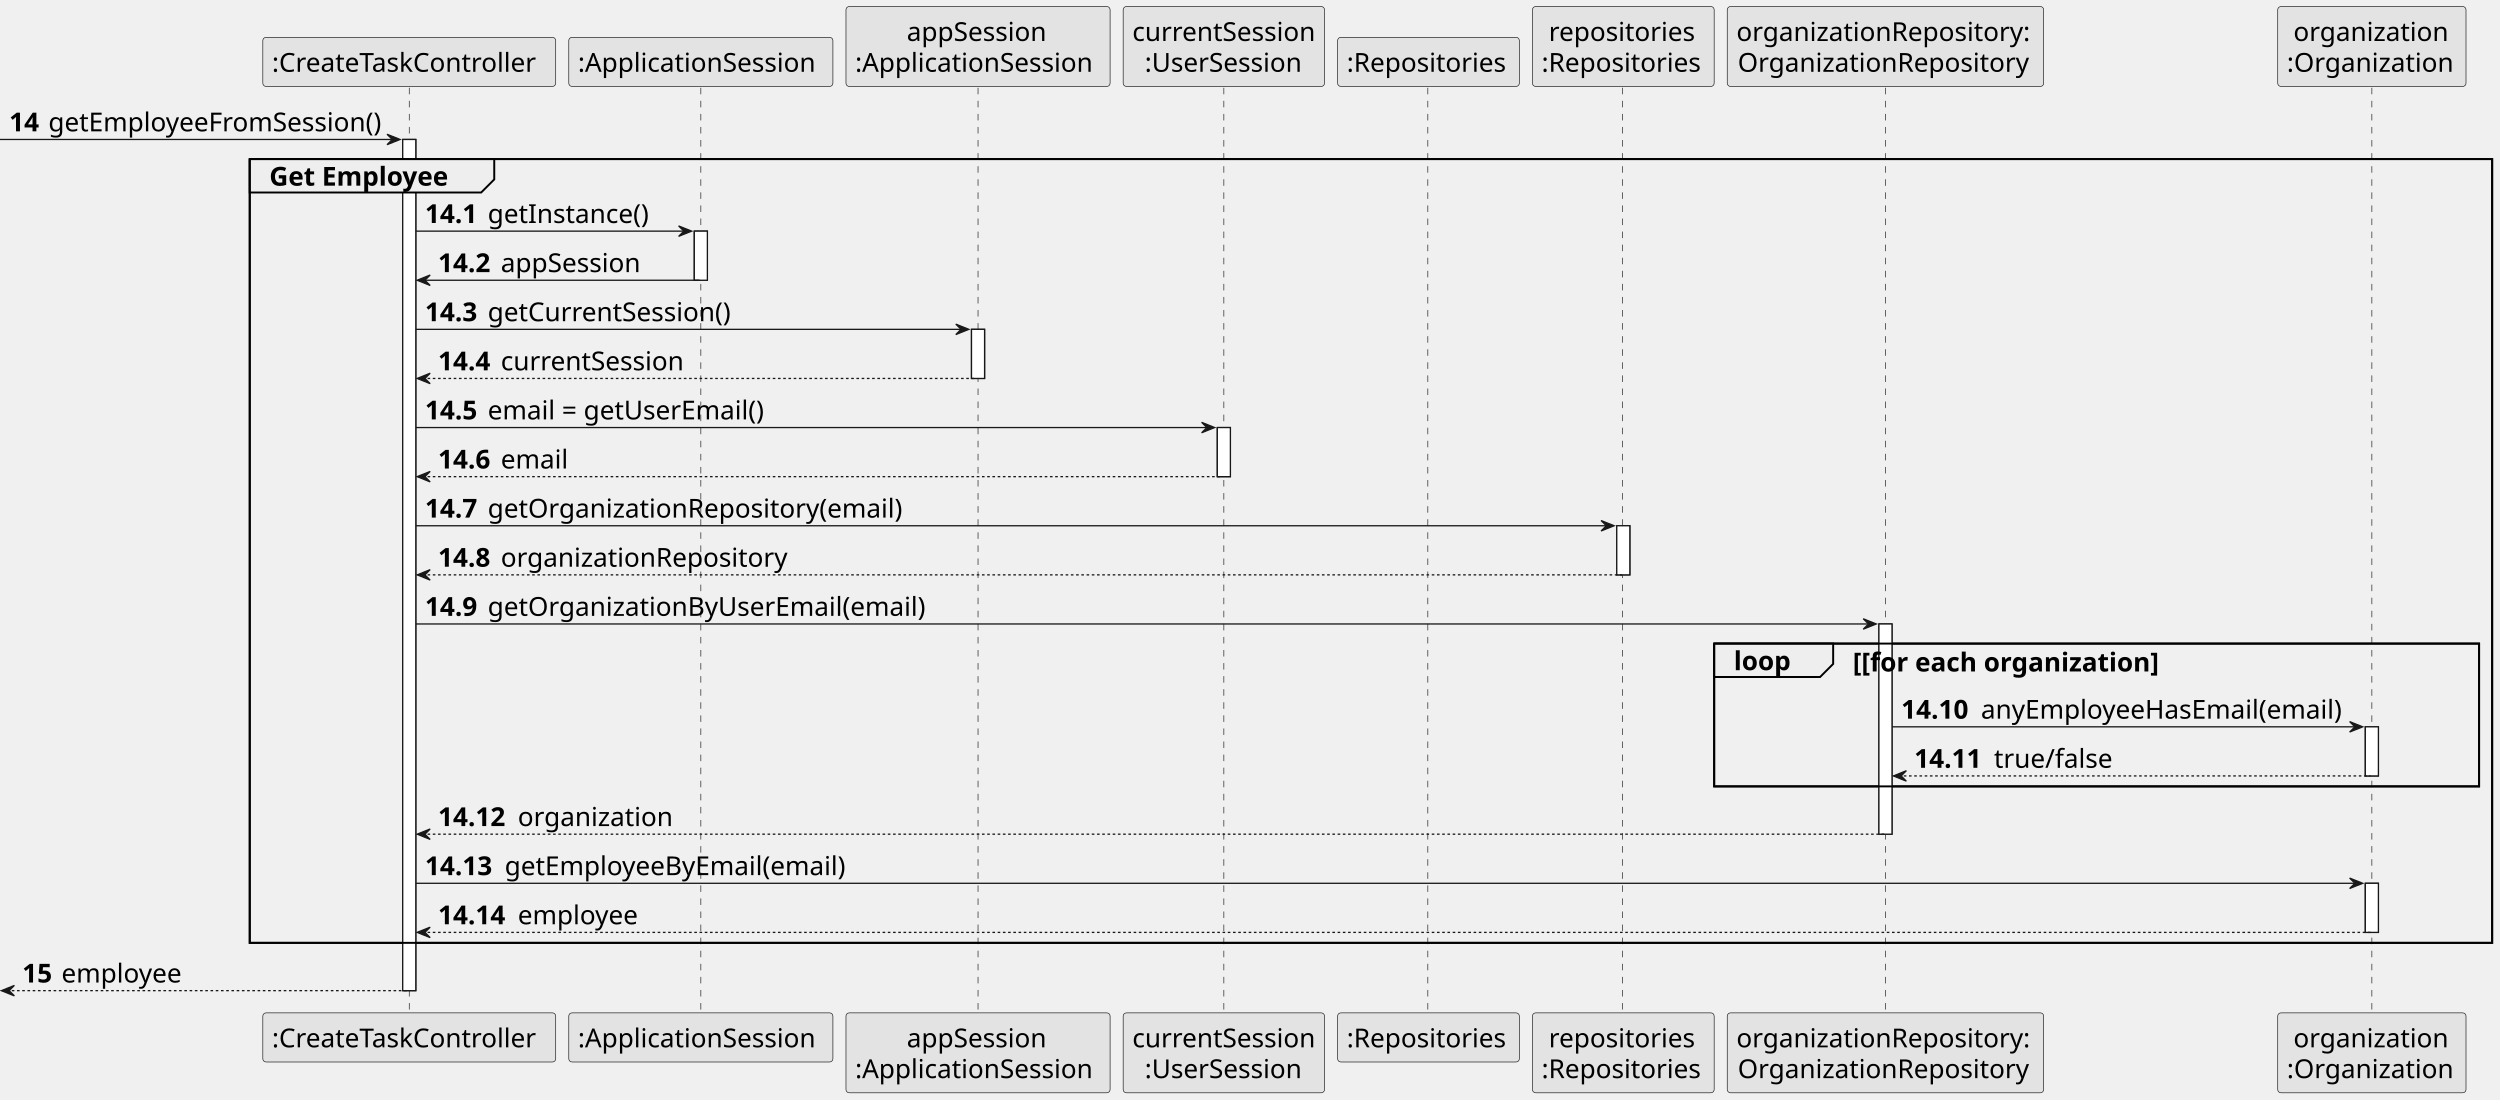
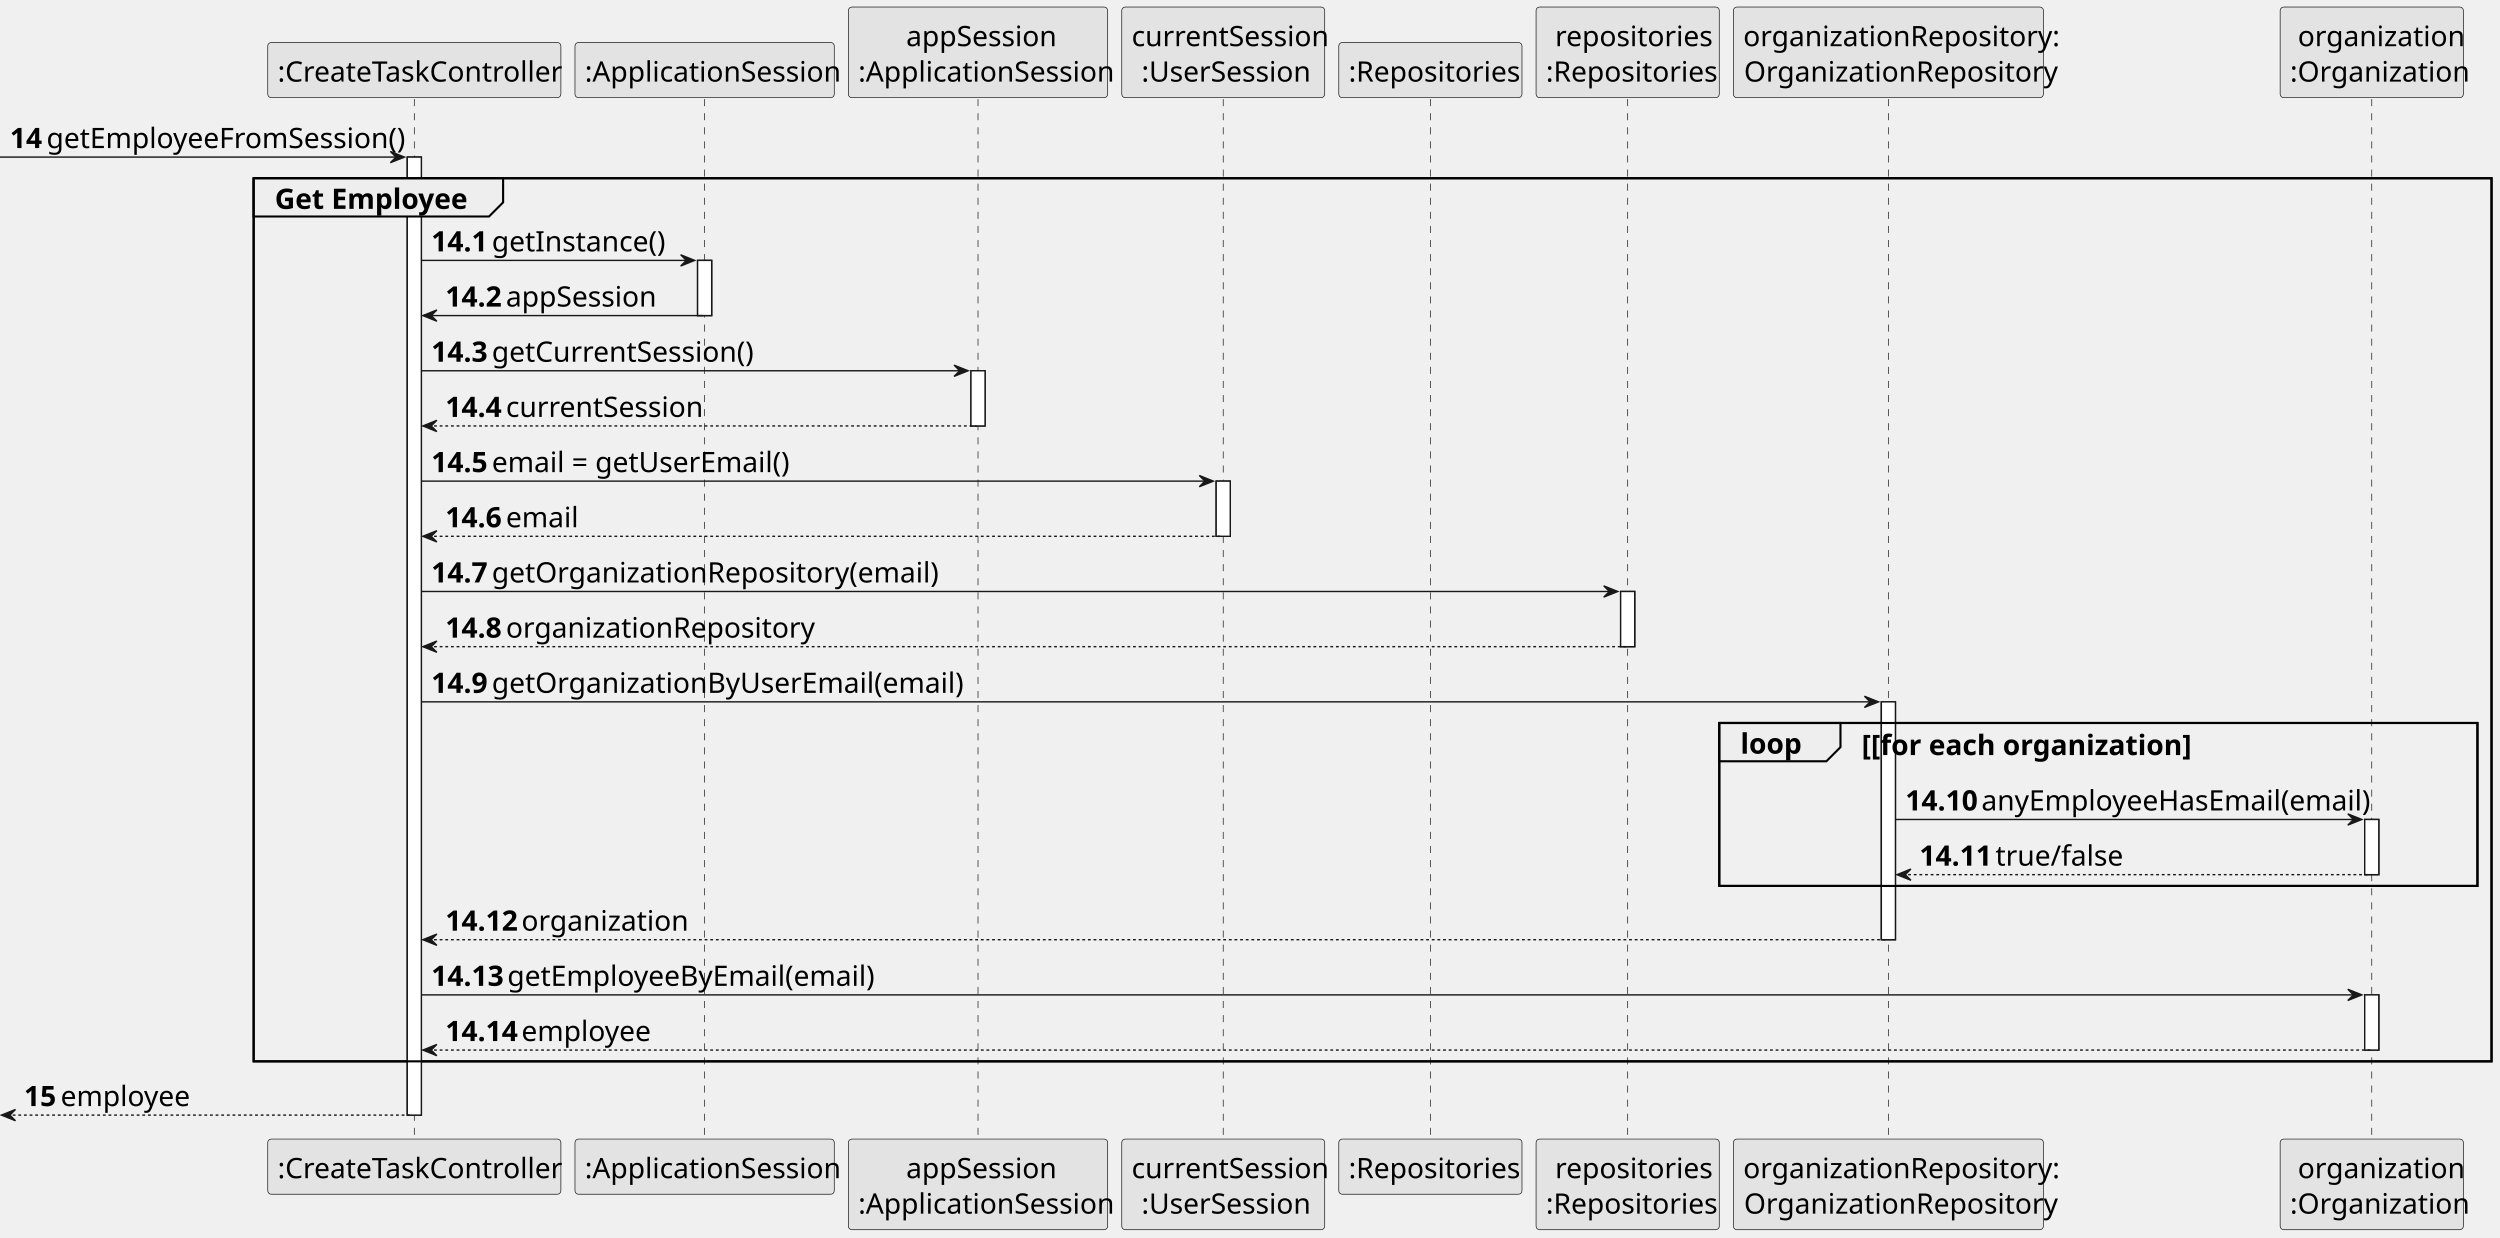
- <svg xmlns="http://www.w3.org/2000/svg" contentStyleType="text/css" height="841px" preserveAspectRatio="none" style="width:1912px;height:841px;background:#FFFFFF;" version="1.1" viewBox="0 0 1912 841" width="1912px" zoomAndPan="magnify">
+ <svg xmlns="http://www.w3.org/2000/svg" contentStyleType="text/css" height="878px" preserveAspectRatio="none" style="width:1774px;height:878px;background:#FFFFFF;" version="1.1" viewBox="0 0 1774 878" width="1774px" zoomAndPan="magnify">
  <defs />
  <g>
-     <rect fill="#FFFFFF" height="650.984" style="stroke:#181818;stroke-width:1.0;" width="10" x="308" y="106.664" />
-     <rect fill="#FFFFFF" height="37.555" style="stroke:#181818;stroke-width:1.0;" width="10" x="531" y="176.773" />
-     <rect fill="#FFFFFF" height="37.555" style="stroke:#181818;stroke-width:1.0;" width="10" x="743" y="251.883" />
-     <rect fill="#FFFFFF" height="37.555" style="stroke:#181818;stroke-width:1.0;" width="10" x="931" y="326.992" />
-     <rect fill="#FFFFFF" height="37.555" style="stroke:#181818;stroke-width:1.0;" width="10" x="1236.5" y="402.102" />
-     <rect fill="#FFFFFF" height="160.773" style="stroke:#181818;stroke-width:1.0;" width="10" x="1437" y="477.211" />
-     <rect fill="#FFFFFF" height="37.555" style="stroke:#181818;stroke-width:1.0;" width="10" x="1809" y="555.875" />
-     <rect fill="#FFFFFF" height="37.555" style="stroke:#181818;stroke-width:1.0;" width="10" x="1809" y="675.539" />
-     <rect fill="none" height="599.43" style="stroke:#000000;stroke-width:1.5;" width="1715" x="191" y="121.664" />
-     <rect fill="none" height="109.219" style="stroke:#000000;stroke-width:1.5;" width="585" x="1311" y="492.211" />
-     <line style="stroke:#181818;stroke-width:0.5;stroke-dasharray:5.0,5.0;" x1="313" x2="313" y1="67.109" y2="775.648" />
-     <line style="stroke:#181818;stroke-width:0.5;stroke-dasharray:5.0,5.0;" x1="536" x2="536" y1="67.109" y2="775.648" />
-     <line style="stroke:#181818;stroke-width:0.5;stroke-dasharray:5.0,5.0;" x1="748" x2="748" y1="67.109" y2="775.648" />
-     <line style="stroke:#181818;stroke-width:0.5;stroke-dasharray:5.0,5.0;" x1="936" x2="936" y1="67.109" y2="775.648" />
-     <line style="stroke:#181818;stroke-width:0.5;stroke-dasharray:5.0,5.0;" x1="1092" x2="1092" y1="67.109" y2="775.648" />
-     <line style="stroke:#181818;stroke-width:0.5;stroke-dasharray:5.0,5.0;" x1="1241" x2="1241" y1="67.109" y2="775.648" />
-     <line style="stroke:#181818;stroke-width:0.5;stroke-dasharray:5.0,5.0;" x1="1442" x2="1442" y1="67.109" y2="775.648" />
-     <line style="stroke:#181818;stroke-width:0.5;stroke-dasharray:5.0,5.0;" x1="1814" x2="1814" y1="67.109" y2="775.648" />
-     <rect fill="#E3E3E3" height="37.555" rx="2.5" ry="2.5" style="stroke:#181818;stroke-width:0.5;" width="224" x="201" y="28.555" />
-     <text fill="#000000" font-family="sans-serif" font-size="20" lengthAdjust="spacing" textLength="210" x="208" y="54.891">:CreateTaskController</text>
-     <rect fill="#E3E3E3" height="37.555" rx="2.5" ry="2.5" style="stroke:#181818;stroke-width:0.5;" width="224" x="201" y="774.648" />
-     <text fill="#000000" font-family="sans-serif" font-size="20" lengthAdjust="spacing" textLength="210" x="208" y="800.984">:CreateTaskController</text>
-     <rect fill="#E3E3E3" height="37.555" rx="2.5" ry="2.5" style="stroke:#181818;stroke-width:0.5;" width="202" x="435" y="28.555" />
-     <text fill="#000000" font-family="sans-serif" font-size="20" lengthAdjust="spacing" textLength="188" x="442" y="54.891">:ApplicationSession</text>
-     <rect fill="#E3E3E3" height="37.555" rx="2.5" ry="2.5" style="stroke:#181818;stroke-width:0.5;" width="202" x="435" y="774.648" />
-     <text fill="#000000" font-family="sans-serif" font-size="20" lengthAdjust="spacing" textLength="188" x="442" y="800.984">:ApplicationSession</text>
-     <rect fill="#E3E3E3" height="61.109" rx="2.5" ry="2.5" style="stroke:#181818;stroke-width:0.5;" width="202" x="647" y="5" />
-     <text fill="#000000" font-family="sans-serif" font-size="20" lengthAdjust="spacing" textLength="109" x="693.5" y="31.336">appSession</text>
-     <text fill="#000000" font-family="sans-serif" font-size="20" lengthAdjust="spacing" textLength="188" x="654" y="54.891">:ApplicationSession</text>
-     <rect fill="#E3E3E3" height="61.109" rx="2.5" ry="2.5" style="stroke:#181818;stroke-width:0.5;" width="202" x="647" y="774.648" />
-     <text fill="#000000" font-family="sans-serif" font-size="20" lengthAdjust="spacing" textLength="109" x="693.5" y="800.984">appSession</text>
-     <text fill="#000000" font-family="sans-serif" font-size="20" lengthAdjust="spacing" textLength="188" x="654" y="824.539">:ApplicationSession</text>
-     <rect fill="#E3E3E3" height="61.109" rx="2.5" ry="2.5" style="stroke:#181818;stroke-width:0.5;" width="154" x="859" y="5" />
-     <text fill="#000000" font-family="sans-serif" font-size="20" lengthAdjust="spacing" textLength="140" x="866" y="31.336">currentSession</text>
-     <text fill="#000000" font-family="sans-serif" font-size="20" lengthAdjust="spacing" textLength="121" x="875.5" y="54.891">:UserSession</text>
-     <rect fill="#E3E3E3" height="61.109" rx="2.5" ry="2.5" style="stroke:#181818;stroke-width:0.5;" width="154" x="859" y="774.648" />
-     <text fill="#000000" font-family="sans-serif" font-size="20" lengthAdjust="spacing" textLength="140" x="866" y="800.984">currentSession</text>
-     <text fill="#000000" font-family="sans-serif" font-size="20" lengthAdjust="spacing" textLength="121" x="875.5" y="824.539">:UserSession</text>
-     <rect fill="#E3E3E3" height="37.555" rx="2.5" ry="2.5" style="stroke:#181818;stroke-width:0.5;" width="139" x="1023" y="28.555" />
-     <text fill="#000000" font-family="sans-serif" font-size="20" lengthAdjust="spacing" textLength="125" x="1030" y="54.891">:Repositories</text>
-     <rect fill="#E3E3E3" height="37.555" rx="2.5" ry="2.5" style="stroke:#181818;stroke-width:0.5;" width="139" x="1023" y="774.648" />
-     <text fill="#000000" font-family="sans-serif" font-size="20" lengthAdjust="spacing" textLength="125" x="1030" y="800.984">:Repositories</text>
-     <rect fill="#E3E3E3" height="61.109" rx="2.5" ry="2.5" style="stroke:#181818;stroke-width:0.5;" width="139" x="1172" y="5" />
-     <text fill="#000000" font-family="sans-serif" font-size="20" lengthAdjust="spacing" textLength="114" x="1184.5" y="31.336">repositories</text>
-     <text fill="#000000" font-family="sans-serif" font-size="20" lengthAdjust="spacing" textLength="125" x="1179" y="54.891">:Repositories</text>
-     <rect fill="#E3E3E3" height="61.109" rx="2.5" ry="2.5" style="stroke:#181818;stroke-width:0.5;" width="139" x="1172" y="774.648" />
-     <text fill="#000000" font-family="sans-serif" font-size="20" lengthAdjust="spacing" textLength="114" x="1184.5" y="800.984">repositories</text>
-     <text fill="#000000" font-family="sans-serif" font-size="20" lengthAdjust="spacing" textLength="125" x="1179" y="824.539">:Repositories</text>
-     <rect fill="#E3E3E3" height="61.109" rx="2.5" ry="2.5" style="stroke:#181818;stroke-width:0.5;" width="242" x="1321" y="5" />
-     <text fill="#000000" font-family="sans-serif" font-size="20" lengthAdjust="spacing" textLength="228" x="1328" y="31.336">organizationRepository:</text>
-     <text fill="#000000" font-family="sans-serif" font-size="20" lengthAdjust="spacing" textLength="226" x="1329" y="54.891">OrganizationRepository</text>
-     <rect fill="#E3E3E3" height="61.109" rx="2.5" ry="2.5" style="stroke:#181818;stroke-width:0.5;" width="242" x="1321" y="774.648" />
-     <text fill="#000000" font-family="sans-serif" font-size="20" lengthAdjust="spacing" textLength="228" x="1328" y="800.984">organizationRepository:</text>
-     <text fill="#000000" font-family="sans-serif" font-size="20" lengthAdjust="spacing" textLength="226" x="1329" y="824.539">OrganizationRepository</text>
-     <rect fill="#E3E3E3" height="61.109" rx="2.5" ry="2.5" style="stroke:#181818;stroke-width:0.5;" width="144" x="1742" y="5" />
-     <text fill="#000000" font-family="sans-serif" font-size="20" lengthAdjust="spacing" textLength="120" x="1754" y="31.336">organization</text>
-     <text fill="#000000" font-family="sans-serif" font-size="20" lengthAdjust="spacing" textLength="130" x="1749" y="54.891">:Organization</text>
-     <rect fill="#E3E3E3" height="61.109" rx="2.5" ry="2.5" style="stroke:#181818;stroke-width:0.5;" width="144" x="1742" y="774.648" />
-     <text fill="#000000" font-family="sans-serif" font-size="20" lengthAdjust="spacing" textLength="120" x="1754" y="800.984">organization</text>
-     <text fill="#000000" font-family="sans-serif" font-size="20" lengthAdjust="spacing" textLength="130" x="1749" y="824.539">:Organization</text>
-     <rect fill="#FFFFFF" height="650.984" style="stroke:#181818;stroke-width:1.0;" width="10" x="308" y="106.664" />
-     <rect fill="#FFFFFF" height="37.555" style="stroke:#181818;stroke-width:1.0;" width="10" x="531" y="176.773" />
-     <rect fill="#FFFFFF" height="37.555" style="stroke:#181818;stroke-width:1.0;" width="10" x="743" y="251.883" />
-     <rect fill="#FFFFFF" height="37.555" style="stroke:#181818;stroke-width:1.0;" width="10" x="931" y="326.992" />
-     <rect fill="#FFFFFF" height="37.555" style="stroke:#181818;stroke-width:1.0;" width="10" x="1236.5" y="402.102" />
-     <rect fill="#FFFFFF" height="160.773" style="stroke:#181818;stroke-width:1.0;" width="10" x="1437" y="477.211" />
-     <rect fill="#FFFFFF" height="37.555" style="stroke:#181818;stroke-width:1.0;" width="10" x="1809" y="555.875" />
-     <rect fill="#FFFFFF" height="37.555" style="stroke:#181818;stroke-width:1.0;" width="10" x="1809" y="675.539" />
-     <polygon fill="#181818" points="296,102.664,306,106.664,296,110.664,300,106.664" style="stroke:#181818;stroke-width:1.0;" />
-     <line style="stroke:#181818;stroke-width:1.0;" x1="0" x2="302" y1="106.664" y2="106.664" />
-     <text fill="#000000" font-family="sans-serif" font-size="20" font-weight="bold" lengthAdjust="spacing" textLength="26" x="7" y="100.445">14</text>
-     <text fill="#000000" font-family="sans-serif" font-size="20" lengthAdjust="spacing" textLength="259" x="37" y="100.445">getEmployeeFromSession()</text>
-     <path d="M191,121.664 L378,121.664 L378,137.219 L368,147.219 L191,147.219 L191,121.664 " fill="#EEEEEE" style="stroke:#000000;stroke-width:1.5;" />
-     <rect fill="none" height="599.43" style="stroke:#000000;stroke-width:1.5;" width="1715" x="191" y="121.664" />
-     <text fill="#000000" font-family="sans-serif" font-size="20" font-weight="bold" lengthAdjust="spacing" textLength="142" x="206" y="142">Get Employee</text>
-     <polygon fill="#181818" points="519,172.773,529,176.773,519,180.773,523,176.773" style="stroke:#181818;stroke-width:1.0;" />
-     <line style="stroke:#181818;stroke-width:1.0;" x1="318" x2="525" y1="176.773" y2="176.773" />
-     <text fill="#000000" font-family="sans-serif" font-size="20" font-weight="bold" lengthAdjust="spacing" textLength="44" x="325" y="170.555">14.1</text>
-     <text fill="#000000" font-family="sans-serif" font-size="20" lengthAdjust="spacing" textLength="123" x="373" y="170.555">getInstance()</text>
-     <polygon fill="#181818" points="329,210.328,319,214.328,329,218.328,325,214.328" style="stroke:#181818;stroke-width:1.0;" />
-     <line style="stroke:#181818;stroke-width:1.0;" x1="323" x2="535" y1="214.328" y2="214.328" />
-     <text fill="#000000" font-family="sans-serif" font-size="20" font-weight="bold" lengthAdjust="spacing" textLength="44" x="335" y="208.109">14.2</text>
-     <text fill="#000000" font-family="sans-serif" font-size="20" lengthAdjust="spacing" textLength="109" x="383" y="208.109">appSession</text>
-     <polygon fill="#181818" points="731,247.883,741,251.883,731,255.883,735,251.883" style="stroke:#181818;stroke-width:1.0;" />
-     <line style="stroke:#181818;stroke-width:1.0;" x1="318" x2="737" y1="251.883" y2="251.883" />
-     <text fill="#000000" font-family="sans-serif" font-size="20" font-weight="bold" lengthAdjust="spacing" textLength="44" x="325" y="245.664">14.3</text>
-     <text fill="#000000" font-family="sans-serif" font-size="20" lengthAdjust="spacing" textLength="188" x="373" y="245.664">getCurrentSession()</text>
-     <polygon fill="#181818" points="329,285.438,319,289.438,329,293.438,325,289.438" style="stroke:#181818;stroke-width:1.0;" />
-     <line style="stroke:#181818;stroke-width:1.0;stroke-dasharray:2.0,2.0;" x1="323" x2="747" y1="289.438" y2="289.438" />
-     <text fill="#000000" font-family="sans-serif" font-size="20" font-weight="bold" lengthAdjust="spacing" textLength="44" x="335" y="283.219">14.4</text>
-     <text fill="#000000" font-family="sans-serif" font-size="20" lengthAdjust="spacing" textLength="140" x="383" y="283.219">currentSession</text>
-     <polygon fill="#181818" points="919,322.992,929,326.992,919,330.992,923,326.992" style="stroke:#181818;stroke-width:1.0;" />
-     <line style="stroke:#181818;stroke-width:1.0;" x1="318" x2="925" y1="326.992" y2="326.992" />
-     <text fill="#000000" font-family="sans-serif" font-size="20" font-weight="bold" lengthAdjust="spacing" textLength="44" x="325" y="320.773">14.5</text>
-     <text fill="#000000" font-family="sans-serif" font-size="20" lengthAdjust="spacing" textLength="221" x="373" y="320.773">email = getUserEmail()</text>
-     <polygon fill="#181818" points="329,360.547,319,364.547,329,368.547,325,364.547" style="stroke:#181818;stroke-width:1.0;" />
-     <line style="stroke:#181818;stroke-width:1.0;stroke-dasharray:2.0,2.0;" x1="323" x2="935" y1="364.547" y2="364.547" />
-     <text fill="#000000" font-family="sans-serif" font-size="20" font-weight="bold" lengthAdjust="spacing" textLength="44" x="335" y="358.328">14.6</text>
-     <text fill="#000000" font-family="sans-serif" font-size="20" lengthAdjust="spacing" textLength="53" x="383" y="358.328">email</text>
-     <polygon fill="#181818" points="1224.5,398.102,1234.5,402.102,1224.5,406.102,1228.5,402.102" style="stroke:#181818;stroke-width:1.0;" />
-     <line style="stroke:#181818;stroke-width:1.0;" x1="318" x2="1230.5" y1="402.102" y2="402.102" />
-     <text fill="#000000" font-family="sans-serif" font-size="20" font-weight="bold" lengthAdjust="spacing" textLength="44" x="325" y="395.883">14.7</text>
-     <text fill="#000000" font-family="sans-serif" font-size="20" lengthAdjust="spacing" textLength="323" x="373" y="395.883">getOrganizationRepository(email)</text>
-     <polygon fill="#181818" points="329,435.656,319,439.656,329,443.656,325,439.656" style="stroke:#181818;stroke-width:1.0;" />
-     <line style="stroke:#181818;stroke-width:1.0;stroke-dasharray:2.0,2.0;" x1="323" x2="1240.5" y1="439.656" y2="439.656" />
-     <text fill="#000000" font-family="sans-serif" font-size="20" font-weight="bold" lengthAdjust="spacing" textLength="44" x="335" y="433.438">14.8</text>
-     <text fill="#000000" font-family="sans-serif" font-size="20" lengthAdjust="spacing" textLength="222" x="383" y="433.438">organizationRepository</text>
-     <polygon fill="#181818" points="1425,473.211,1435,477.211,1425,481.211,1429,477.211" style="stroke:#181818;stroke-width:1.0;" />
-     <line style="stroke:#181818;stroke-width:1.0;" x1="318" x2="1431" y1="477.211" y2="477.211" />
-     <text fill="#000000" font-family="sans-serif" font-size="20" font-weight="bold" lengthAdjust="spacing" textLength="44" x="325" y="470.992">14.9</text>
-     <text fill="#000000" font-family="sans-serif" font-size="20" lengthAdjust="spacing" textLength="339" x="373" y="470.992">getOrganizationByUserEmail(email)</text>
-     <path d="M1311,492.211 L1402,492.211 L1402,507.766 L1392,517.766 L1311,517.766 L1311,492.211 " fill="#EEEEEE" style="stroke:#000000;stroke-width:1.5;" />
-     <rect fill="none" height="109.219" style="stroke:#000000;stroke-width:1.5;" width="585" x="1311" y="492.211" />
-     <text fill="#000000" font-family="sans-serif" font-size="20" font-weight="bold" lengthAdjust="spacing" textLength="46" x="1326" y="512.547">loop</text>
-     <text fill="#000000" font-family="sans-serif" font-size="20" font-weight="bold" lengthAdjust="spacing" textLength="245" x="1417" y="513.547">[[for each organization]</text>
-     <polygon fill="#181818" points="1797,551.875,1807,555.875,1797,559.875,1801,555.875" style="stroke:#181818;stroke-width:1.0;" />
-     <line style="stroke:#181818;stroke-width:1.0;" x1="1447" x2="1803" y1="555.875" y2="555.875" />
-     <text fill="#000000" font-family="sans-serif" font-size="20" font-weight="bold" lengthAdjust="spacing" textLength="57" x="1454" y="549.656">14.10</text>
-     <text fill="#000000" font-family="sans-serif" font-size="20" lengthAdjust="spacing" textLength="282" x="1515" y="549.656">anyEmployeeHasEmail(email)</text>
-     <polygon fill="#181818" points="1458,589.43,1448,593.43,1458,597.43,1454,593.43" style="stroke:#181818;stroke-width:1.0;" />
-     <line style="stroke:#181818;stroke-width:1.0;stroke-dasharray:2.0,2.0;" x1="1452" x2="1813" y1="593.43" y2="593.43" />
-     <text fill="#000000" font-family="sans-serif" font-size="20" font-weight="bold" lengthAdjust="spacing" textLength="57" x="1464" y="587.211">14.11</text>
-     <text fill="#000000" font-family="sans-serif" font-size="20" lengthAdjust="spacing" textLength="93" x="1525" y="587.211">true/false</text>
-     <polygon fill="#181818" points="329,633.984,319,637.984,329,641.984,325,637.984" style="stroke:#181818;stroke-width:1.0;" />
-     <line style="stroke:#181818;stroke-width:1.0;stroke-dasharray:2.0,2.0;" x1="323" x2="1441" y1="637.984" y2="637.984" />
-     <text fill="#000000" font-family="sans-serif" font-size="20" font-weight="bold" lengthAdjust="spacing" textLength="57" x="335" y="631.766">14.12</text>
-     <text fill="#000000" font-family="sans-serif" font-size="20" lengthAdjust="spacing" textLength="120" x="396" y="631.766">organization</text>
-     <polygon fill="#181818" points="1797,671.539,1807,675.539,1797,679.539,1801,675.539" style="stroke:#181818;stroke-width:1.0;" />
-     <line style="stroke:#181818;stroke-width:1.0;" x1="318" x2="1803" y1="675.539" y2="675.539" />
-     <text fill="#000000" font-family="sans-serif" font-size="20" font-weight="bold" lengthAdjust="spacing" textLength="57" x="325" y="669.32">14.13</text>
-     <text fill="#000000" font-family="sans-serif" font-size="20" lengthAdjust="spacing" textLength="265" x="386" y="669.32">getEmployeeByEmail(email)</text>
-     <polygon fill="#181818" points="329,709.094,319,713.094,329,717.094,325,713.094" style="stroke:#181818;stroke-width:1.0;" />
-     <line style="stroke:#181818;stroke-width:1.0;stroke-dasharray:2.0,2.0;" x1="323" x2="1813" y1="713.094" y2="713.094" />
-     <text fill="#000000" font-family="sans-serif" font-size="20" font-weight="bold" lengthAdjust="spacing" textLength="57" x="335" y="706.875">14.14</text>
-     <text fill="#000000" font-family="sans-serif" font-size="20" lengthAdjust="spacing" textLength="93" x="396" y="706.875">employee</text>
-     <polygon fill="#181818" points="11,753.648,1,757.648,11,761.648,7,757.648" style="stroke:#181818;stroke-width:1.0;" />
-     <line style="stroke:#181818;stroke-width:1.0;stroke-dasharray:2.0,2.0;" x1="5" x2="312" y1="757.648" y2="757.648" />
-     <text fill="#000000" font-family="sans-serif" font-size="20" font-weight="bold" lengthAdjust="spacing" textLength="26" x="17" y="751.43">15</text>
-     <text fill="#000000" font-family="sans-serif" font-size="20" lengthAdjust="spacing" textLength="93" x="47" y="751.43">employee</text>
+     <rect fill="#FFFFFF" height="679.812" style="stroke:#181818;stroke-width:1.0;" width="10" x="289" y="111.469" />
+     <rect fill="#FFFFFF" height="39.156" style="stroke:#181818;stroke-width:1.0;" width="10" x="495" y="184.781" />
+     <rect fill="#FFFFFF" height="39.156" style="stroke:#181818;stroke-width:1.0;" width="10" x="689" y="263.094" />
+     <rect fill="#FFFFFF" height="39.156" style="stroke:#181818;stroke-width:1.0;" width="10" x="863" y="341.406" />
+     <rect fill="#FFFFFF" height="39.156" style="stroke:#181818;stroke-width:1.0;" width="10" x="1150" y="419.719" />
+     <rect fill="#FFFFFF" height="168.781" style="stroke:#181818;stroke-width:1.0;" width="10" x="1335" y="498.031" />
+     <rect fill="#FFFFFF" height="39.156" style="stroke:#181818;stroke-width:1.0;" width="10" x="1678" y="581.5" />
+     <rect fill="#FFFFFF" height="39.156" style="stroke:#181818;stroke-width:1.0;" width="10" x="1678" y="705.969" />
+     <rect fill="none" height="626.656" style="stroke:#000000;stroke-width:1.5;" width="1588" x="180" y="126.469" />
+     <rect fill="none" height="115.625" style="stroke:#000000;stroke-width:1.5;" width="538" x="1220" y="513.031" />
+     <line style="stroke:#181818;stroke-width:0.5;stroke-dasharray:5.0,5.0;" x1="294" x2="294" y1="70.312" y2="809.281" />
+     <line style="stroke:#181818;stroke-width:0.5;stroke-dasharray:5.0,5.0;" x1="500" x2="500" y1="70.312" y2="809.281" />
+     <line style="stroke:#181818;stroke-width:0.5;stroke-dasharray:5.0,5.0;" x1="694" x2="694" y1="70.312" y2="809.281" />
+     <line style="stroke:#181818;stroke-width:0.5;stroke-dasharray:5.0,5.0;" x1="868" x2="868" y1="70.312" y2="809.281" />
+     <line style="stroke:#181818;stroke-width:0.5;stroke-dasharray:5.0,5.0;" x1="1015" x2="1015" y1="70.312" y2="809.281" />
+     <line style="stroke:#181818;stroke-width:0.5;stroke-dasharray:5.0,5.0;" x1="1155" x2="1155" y1="70.312" y2="809.281" />
+     <line style="stroke:#181818;stroke-width:0.5;stroke-dasharray:5.0,5.0;" x1="1340" x2="1340" y1="70.312" y2="809.281" />
+     <line style="stroke:#181818;stroke-width:0.5;stroke-dasharray:5.0,5.0;" x1="1683" x2="1683" y1="70.312" y2="809.281" />
+     <rect fill="#E3E3E3" height="39.156" rx="2.5" ry="2.5" style="stroke:#181818;stroke-width:0.5;" width="208" x="190" y="30.156" />
+     <text fill="#000000" font-family="sans-serif" font-size="20" lengthAdjust="spacing" textLength="194" x="197" y="57.918">:CreateTaskController</text>
+     <rect fill="#E3E3E3" height="39.156" rx="2.5" ry="2.5" style="stroke:#181818;stroke-width:0.5;" width="208" x="190" y="808.281" />
+     <text fill="#000000" font-family="sans-serif" font-size="20" lengthAdjust="spacing" textLength="194" x="197" y="836.043">:CreateTaskController</text>
+     <rect fill="#E3E3E3" height="39.156" rx="2.5" ry="2.5" style="stroke:#181818;stroke-width:0.5;" width="184" x="408" y="30.156" />
+     <text fill="#000000" font-family="sans-serif" font-size="20" lengthAdjust="spacing" textLength="170" x="415" y="57.918">:ApplicationSession</text>
+     <rect fill="#E3E3E3" height="39.156" rx="2.5" ry="2.5" style="stroke:#181818;stroke-width:0.5;" width="184" x="408" y="808.281" />
+     <text fill="#000000" font-family="sans-serif" font-size="20" lengthAdjust="spacing" textLength="170" x="415" y="836.043">:ApplicationSession</text>
+     <rect fill="#E3E3E3" height="64.312" rx="2.5" ry="2.5" style="stroke:#181818;stroke-width:0.5;" width="184" x="602" y="5" />
+     <text fill="#000000" font-family="sans-serif" font-size="20" lengthAdjust="spacing" textLength="102" x="643" y="32.762">appSession</text>
+     <text fill="#000000" font-family="sans-serif" font-size="20" lengthAdjust="spacing" textLength="170" x="609" y="57.918">:ApplicationSession</text>
+     <rect fill="#E3E3E3" height="64.312" rx="2.5" ry="2.5" style="stroke:#181818;stroke-width:0.5;" width="184" x="602" y="808.281" />
+     <text fill="#000000" font-family="sans-serif" font-size="20" lengthAdjust="spacing" textLength="102" x="643" y="836.043">appSession</text>
+     <text fill="#000000" font-family="sans-serif" font-size="20" lengthAdjust="spacing" textLength="170" x="609" y="861.199">:ApplicationSession</text>
+     <rect fill="#E3E3E3" height="64.312" rx="2.5" ry="2.5" style="stroke:#181818;stroke-width:0.5;" width="144" x="796" y="5" />
+     <text fill="#000000" font-family="sans-serif" font-size="20" lengthAdjust="spacing" textLength="130" x="803" y="32.762">currentSession</text>
+     <text fill="#000000" font-family="sans-serif" font-size="20" lengthAdjust="spacing" textLength="116" x="810" y="57.918">:UserSession</text>
+     <rect fill="#E3E3E3" height="64.312" rx="2.5" ry="2.5" style="stroke:#181818;stroke-width:0.5;" width="144" x="796" y="808.281" />
+     <text fill="#000000" font-family="sans-serif" font-size="20" lengthAdjust="spacing" textLength="130" x="803" y="836.043">currentSession</text>
+     <text fill="#000000" font-family="sans-serif" font-size="20" lengthAdjust="spacing" textLength="116" x="810" y="861.199">:UserSession</text>
+     <rect fill="#E3E3E3" height="39.156" rx="2.5" ry="2.5" style="stroke:#181818;stroke-width:0.5;" width="130" x="950" y="30.156" />
+     <text fill="#000000" font-family="sans-serif" font-size="20" lengthAdjust="spacing" textLength="116" x="957" y="57.918">:Repositories</text>
+     <rect fill="#E3E3E3" height="39.156" rx="2.5" ry="2.5" style="stroke:#181818;stroke-width:0.5;" width="130" x="950" y="808.281" />
+     <text fill="#000000" font-family="sans-serif" font-size="20" lengthAdjust="spacing" textLength="116" x="957" y="836.043">:Repositories</text>
+     <rect fill="#E3E3E3" height="64.312" rx="2.5" ry="2.5" style="stroke:#181818;stroke-width:0.5;" width="130" x="1090" y="5" />
+     <text fill="#000000" font-family="sans-serif" font-size="20" lengthAdjust="spacing" textLength="103" x="1103.5" y="32.762">repositories</text>
+     <text fill="#000000" font-family="sans-serif" font-size="20" lengthAdjust="spacing" textLength="116" x="1097" y="57.918">:Repositories</text>
+     <rect fill="#E3E3E3" height="64.312" rx="2.5" ry="2.5" style="stroke:#181818;stroke-width:0.5;" width="130" x="1090" y="808.281" />
+     <text fill="#000000" font-family="sans-serif" font-size="20" lengthAdjust="spacing" textLength="103" x="1103.5" y="836.043">repositories</text>
+     <text fill="#000000" font-family="sans-serif" font-size="20" lengthAdjust="spacing" textLength="116" x="1097" y="861.199">:Repositories</text>
+     <rect fill="#E3E3E3" height="64.312" rx="2.5" ry="2.5" style="stroke:#181818;stroke-width:0.5;" width="220" x="1230" y="5" />
+     <text fill="#000000" font-family="sans-serif" font-size="20" lengthAdjust="spacing" textLength="206" x="1237" y="32.762">organizationRepository:</text>
+     <text fill="#000000" font-family="sans-serif" font-size="20" lengthAdjust="spacing" textLength="205" x="1237.5" y="57.918">OrganizationRepository</text>
+     <rect fill="#E3E3E3" height="64.312" rx="2.5" ry="2.5" style="stroke:#181818;stroke-width:0.5;" width="220" x="1230" y="808.281" />
+     <text fill="#000000" font-family="sans-serif" font-size="20" lengthAdjust="spacing" textLength="206" x="1237" y="836.043">organizationRepository:</text>
+     <text fill="#000000" font-family="sans-serif" font-size="20" lengthAdjust="spacing" textLength="205" x="1237.5" y="861.199">OrganizationRepository</text>
+     <rect fill="#E3E3E3" height="64.312" rx="2.5" ry="2.5" style="stroke:#181818;stroke-width:0.5;" width="130" x="1618" y="5" />
+     <text fill="#000000" font-family="sans-serif" font-size="20" lengthAdjust="spacing" textLength="105" x="1630.5" y="32.762">organization</text>
+     <text fill="#000000" font-family="sans-serif" font-size="20" lengthAdjust="spacing" textLength="116" x="1625" y="57.918">:Organization</text>
+     <rect fill="#E3E3E3" height="64.312" rx="2.5" ry="2.5" style="stroke:#181818;stroke-width:0.5;" width="130" x="1618" y="808.281" />
+     <text fill="#000000" font-family="sans-serif" font-size="20" lengthAdjust="spacing" textLength="105" x="1630.5" y="836.043">organization</text>
+     <text fill="#000000" font-family="sans-serif" font-size="20" lengthAdjust="spacing" textLength="116" x="1625" y="861.199">:Organization</text>
+     <rect fill="#FFFFFF" height="679.812" style="stroke:#181818;stroke-width:1.0;" width="10" x="289" y="111.469" />
+     <rect fill="#FFFFFF" height="39.156" style="stroke:#181818;stroke-width:1.0;" width="10" x="495" y="184.781" />
+     <rect fill="#FFFFFF" height="39.156" style="stroke:#181818;stroke-width:1.0;" width="10" x="689" y="263.094" />
+     <rect fill="#FFFFFF" height="39.156" style="stroke:#181818;stroke-width:1.0;" width="10" x="863" y="341.406" />
+     <rect fill="#FFFFFF" height="39.156" style="stroke:#181818;stroke-width:1.0;" width="10" x="1150" y="419.719" />
+     <rect fill="#FFFFFF" height="168.781" style="stroke:#181818;stroke-width:1.0;" width="10" x="1335" y="498.031" />
+     <rect fill="#FFFFFF" height="39.156" style="stroke:#181818;stroke-width:1.0;" width="10" x="1678" y="581.5" />
+     <rect fill="#FFFFFF" height="39.156" style="stroke:#181818;stroke-width:1.0;" width="10" x="1678" y="705.969" />
+     <polygon fill="#181818" points="277,107.469,287,111.469,277,115.469,281,111.469" style="stroke:#181818;stroke-width:1.0;" />
+     <line style="stroke:#181818;stroke-width:1.0;" x1="0" x2="283" y1="111.469" y2="111.469" />
+     <text fill="#000000" font-family="sans-serif" font-size="20" font-weight="bold" lengthAdjust="spacing" textLength="22" x="7" y="105.074">14</text>
+     <text fill="#000000" font-family="sans-serif" font-size="20" lengthAdjust="spacing" textLength="244" x="33" y="105.074">getEmployeeFromSession()</text>
+     <path d="M180,126.469 L357,126.469 L357,143.625 L347,153.625 L180,153.625 L180,126.469 " fill="#EEEEEE" style="stroke:#000000;stroke-width:1.5;" />
+     <rect fill="none" height="626.656" style="stroke:#000000;stroke-width:1.5;" width="1588" x="180" y="126.469" />
+     <text fill="#000000" font-family="sans-serif" font-size="20" font-weight="bold" lengthAdjust="spacing" textLength="132" x="195" y="148.231">Get Employee</text>
+     <polygon fill="#181818" points="483,180.781,493,184.781,483,188.781,487,184.781" style="stroke:#181818;stroke-width:1.0;" />
+     <line style="stroke:#181818;stroke-width:1.0;" x1="299" x2="489" y1="184.781" y2="184.781" />
+     <text fill="#000000" font-family="sans-serif" font-size="20" font-weight="bold" lengthAdjust="spacing" textLength="39" x="306" y="178.387">14.1</text>
+     <text fill="#000000" font-family="sans-serif" font-size="20" lengthAdjust="spacing" textLength="116" x="349" y="178.387">getInstance()</text>
+     <polygon fill="#181818" points="310,219.938,300,223.938,310,227.938,306,223.938" style="stroke:#181818;stroke-width:1.0;" />
+     <line style="stroke:#181818;stroke-width:1.0;" x1="304" x2="499" y1="223.938" y2="223.938" />
+     <text fill="#000000" font-family="sans-serif" font-size="20" font-weight="bold" lengthAdjust="spacing" textLength="39" x="316" y="217.543">14.2</text>
+     <text fill="#000000" font-family="sans-serif" font-size="20" lengthAdjust="spacing" textLength="102" x="359" y="217.543">appSession</text>
+     <polygon fill="#181818" points="677,259.094,687,263.094,677,267.094,681,263.094" style="stroke:#181818;stroke-width:1.0;" />
+     <line style="stroke:#181818;stroke-width:1.0;" x1="299" x2="683" y1="263.094" y2="263.094" />
+     <text fill="#000000" font-family="sans-serif" font-size="20" font-weight="bold" lengthAdjust="spacing" textLength="39" x="306" y="256.699">14.3</text>
+     <text fill="#000000" font-family="sans-serif" font-size="20" lengthAdjust="spacing" textLength="176" x="349" y="256.699">getCurrentSession()</text>
+     <polygon fill="#181818" points="310,298.25,300,302.25,310,306.25,306,302.25" style="stroke:#181818;stroke-width:1.0;" />
+     <line style="stroke:#181818;stroke-width:1.0;stroke-dasharray:2.0,2.0;" x1="304" x2="693" y1="302.25" y2="302.25" />
+     <text fill="#000000" font-family="sans-serif" font-size="20" font-weight="bold" lengthAdjust="spacing" textLength="39" x="316" y="295.856">14.4</text>
+     <text fill="#000000" font-family="sans-serif" font-size="20" lengthAdjust="spacing" textLength="130" x="359" y="295.856">currentSession</text>
+     <polygon fill="#181818" points="851,337.406,861,341.406,851,345.406,855,341.406" style="stroke:#181818;stroke-width:1.0;" />
+     <line style="stroke:#181818;stroke-width:1.0;" x1="299" x2="857" y1="341.406" y2="341.406" />
+     <text fill="#000000" font-family="sans-serif" font-size="20" font-weight="bold" lengthAdjust="spacing" textLength="39" x="306" y="335.012">14.5</text>
+     <text fill="#000000" font-family="sans-serif" font-size="20" lengthAdjust="spacing" textLength="201" x="349" y="335.012">email = getUserEmail()</text>
+     <polygon fill="#181818" points="310,376.562,300,380.562,310,384.562,306,380.562" style="stroke:#181818;stroke-width:1.0;" />
+     <line style="stroke:#181818;stroke-width:1.0;stroke-dasharray:2.0,2.0;" x1="304" x2="867" y1="380.562" y2="380.562" />
+     <text fill="#000000" font-family="sans-serif" font-size="20" font-weight="bold" lengthAdjust="spacing" textLength="39" x="316" y="374.168">14.6</text>
+     <text fill="#000000" font-family="sans-serif" font-size="20" lengthAdjust="spacing" textLength="46" x="359" y="374.168">email</text>
+     <polygon fill="#181818" points="1138,415.719,1148,419.719,1138,423.719,1142,419.719" style="stroke:#181818;stroke-width:1.0;" />
+     <line style="stroke:#181818;stroke-width:1.0;" x1="299" x2="1144" y1="419.719" y2="419.719" />
+     <text fill="#000000" font-family="sans-serif" font-size="20" font-weight="bold" lengthAdjust="spacing" textLength="39" x="306" y="413.324">14.7</text>
+     <text fill="#000000" font-family="sans-serif" font-size="20" lengthAdjust="spacing" textLength="293" x="349" y="413.324">getOrganizationRepository(email)</text>
+     <polygon fill="#181818" points="310,454.875,300,458.875,310,462.875,306,458.875" style="stroke:#181818;stroke-width:1.0;" />
+     <line style="stroke:#181818;stroke-width:1.0;stroke-dasharray:2.0,2.0;" x1="304" x2="1154" y1="458.875" y2="458.875" />
+     <text fill="#000000" font-family="sans-serif" font-size="20" font-weight="bold" lengthAdjust="spacing" textLength="39" x="316" y="452.481">14.8</text>
+     <text fill="#000000" font-family="sans-serif" font-size="20" lengthAdjust="spacing" textLength="200" x="359" y="452.481">organizationRepository</text>
+     <polygon fill="#181818" points="1323,494.031,1333,498.031,1323,502.031,1327,498.031" style="stroke:#181818;stroke-width:1.0;" />
+     <line style="stroke:#181818;stroke-width:1.0;" x1="299" x2="1329" y1="498.031" y2="498.031" />
+     <text fill="#000000" font-family="sans-serif" font-size="20" font-weight="bold" lengthAdjust="spacing" textLength="39" x="306" y="491.637">14.9</text>
+     <text fill="#000000" font-family="sans-serif" font-size="20" lengthAdjust="spacing" textLength="310" x="349" y="491.637">getOrganizationByUserEmail(email)</text>
+     <path d="M1220,513.031 L1306,513.031 L1306,530.188 L1296,540.188 L1220,540.188 L1220,513.031 " fill="#EEEEEE" style="stroke:#000000;stroke-width:1.5;" />
+     <rect fill="none" height="115.625" style="stroke:#000000;stroke-width:1.5;" width="538" x="1220" y="513.031" />
+     <text fill="#000000" font-family="sans-serif" font-size="20" font-weight="bold" lengthAdjust="spacing" textLength="41" x="1235" y="534.793">loop</text>
+     <text fill="#000000" font-family="sans-serif" font-size="20" font-weight="bold" lengthAdjust="spacing" textLength="222" x="1321" y="535.793">[[for each organization]</text>
+     <polygon fill="#181818" points="1666,577.5,1676,581.5,1666,585.5,1670,581.5" style="stroke:#181818;stroke-width:1.0;" />
+     <line style="stroke:#181818;stroke-width:1.0;" x1="1345" x2="1672" y1="581.5" y2="581.5" />
+     <text fill="#000000" font-family="sans-serif" font-size="20" font-weight="bold" lengthAdjust="spacing" textLength="50" x="1352" y="575.106">14.10</text>
+     <text fill="#000000" font-family="sans-serif" font-size="20" lengthAdjust="spacing" textLength="260" x="1406" y="575.106">anyEmployeeHasEmail(email)</text>
+     <polygon fill="#181818" points="1356,616.656,1346,620.656,1356,624.656,1352,620.656" style="stroke:#181818;stroke-width:1.0;" />
+     <line style="stroke:#181818;stroke-width:1.0;stroke-dasharray:2.0,2.0;" x1="1350" x2="1682" y1="620.656" y2="620.656" />
+     <text fill="#000000" font-family="sans-serif" font-size="20" font-weight="bold" lengthAdjust="spacing" textLength="50" x="1362" y="614.262">14.11</text>
+     <text fill="#000000" font-family="sans-serif" font-size="20" lengthAdjust="spacing" textLength="82" x="1416" y="614.262">true/false</text>
+     <polygon fill="#181818" points="310,662.812,300,666.812,310,670.812,306,666.812" style="stroke:#181818;stroke-width:1.0;" />
+     <line style="stroke:#181818;stroke-width:1.0;stroke-dasharray:2.0,2.0;" x1="304" x2="1339" y1="666.812" y2="666.812" />
+     <text fill="#000000" font-family="sans-serif" font-size="20" font-weight="bold" lengthAdjust="spacing" textLength="50" x="316" y="660.418">14.12</text>
+     <text fill="#000000" font-family="sans-serif" font-size="20" lengthAdjust="spacing" textLength="105" x="370" y="660.418">organization</text>
+     <polygon fill="#181818" points="1666,701.969,1676,705.969,1666,709.969,1670,705.969" style="stroke:#181818;stroke-width:1.0;" />
+     <line style="stroke:#181818;stroke-width:1.0;" x1="299" x2="1672" y1="705.969" y2="705.969" />
+     <text fill="#000000" font-family="sans-serif" font-size="20" font-weight="bold" lengthAdjust="spacing" textLength="50" x="306" y="699.574">14.13</text>
+     <text fill="#000000" font-family="sans-serif" font-size="20" lengthAdjust="spacing" textLength="246" x="360" y="699.574">getEmployeeByEmail(email)</text>
+     <polygon fill="#181818" points="310,741.125,300,745.125,310,749.125,306,745.125" style="stroke:#181818;stroke-width:1.0;" />
+     <line style="stroke:#181818;stroke-width:1.0;stroke-dasharray:2.0,2.0;" x1="304" x2="1682" y1="745.125" y2="745.125" />
+     <text fill="#000000" font-family="sans-serif" font-size="20" font-weight="bold" lengthAdjust="spacing" textLength="50" x="316" y="738.731">14.14</text>
+     <text fill="#000000" font-family="sans-serif" font-size="20" lengthAdjust="spacing" textLength="85" x="370" y="738.731">employee</text>
+     <polygon fill="#181818" points="11,787.281,1,791.281,11,795.281,7,791.281" style="stroke:#181818;stroke-width:1.0;" />
+     <line style="stroke:#181818;stroke-width:1.0;stroke-dasharray:2.0,2.0;" x1="5" x2="293" y1="791.281" y2="791.281" />
+     <text fill="#000000" font-family="sans-serif" font-size="20" font-weight="bold" lengthAdjust="spacing" textLength="22" x="17" y="784.887">15</text>
+     <text fill="#000000" font-family="sans-serif" font-size="20" lengthAdjust="spacing" textLength="85" x="43" y="784.887">employee</text>
  </g>
</svg>
